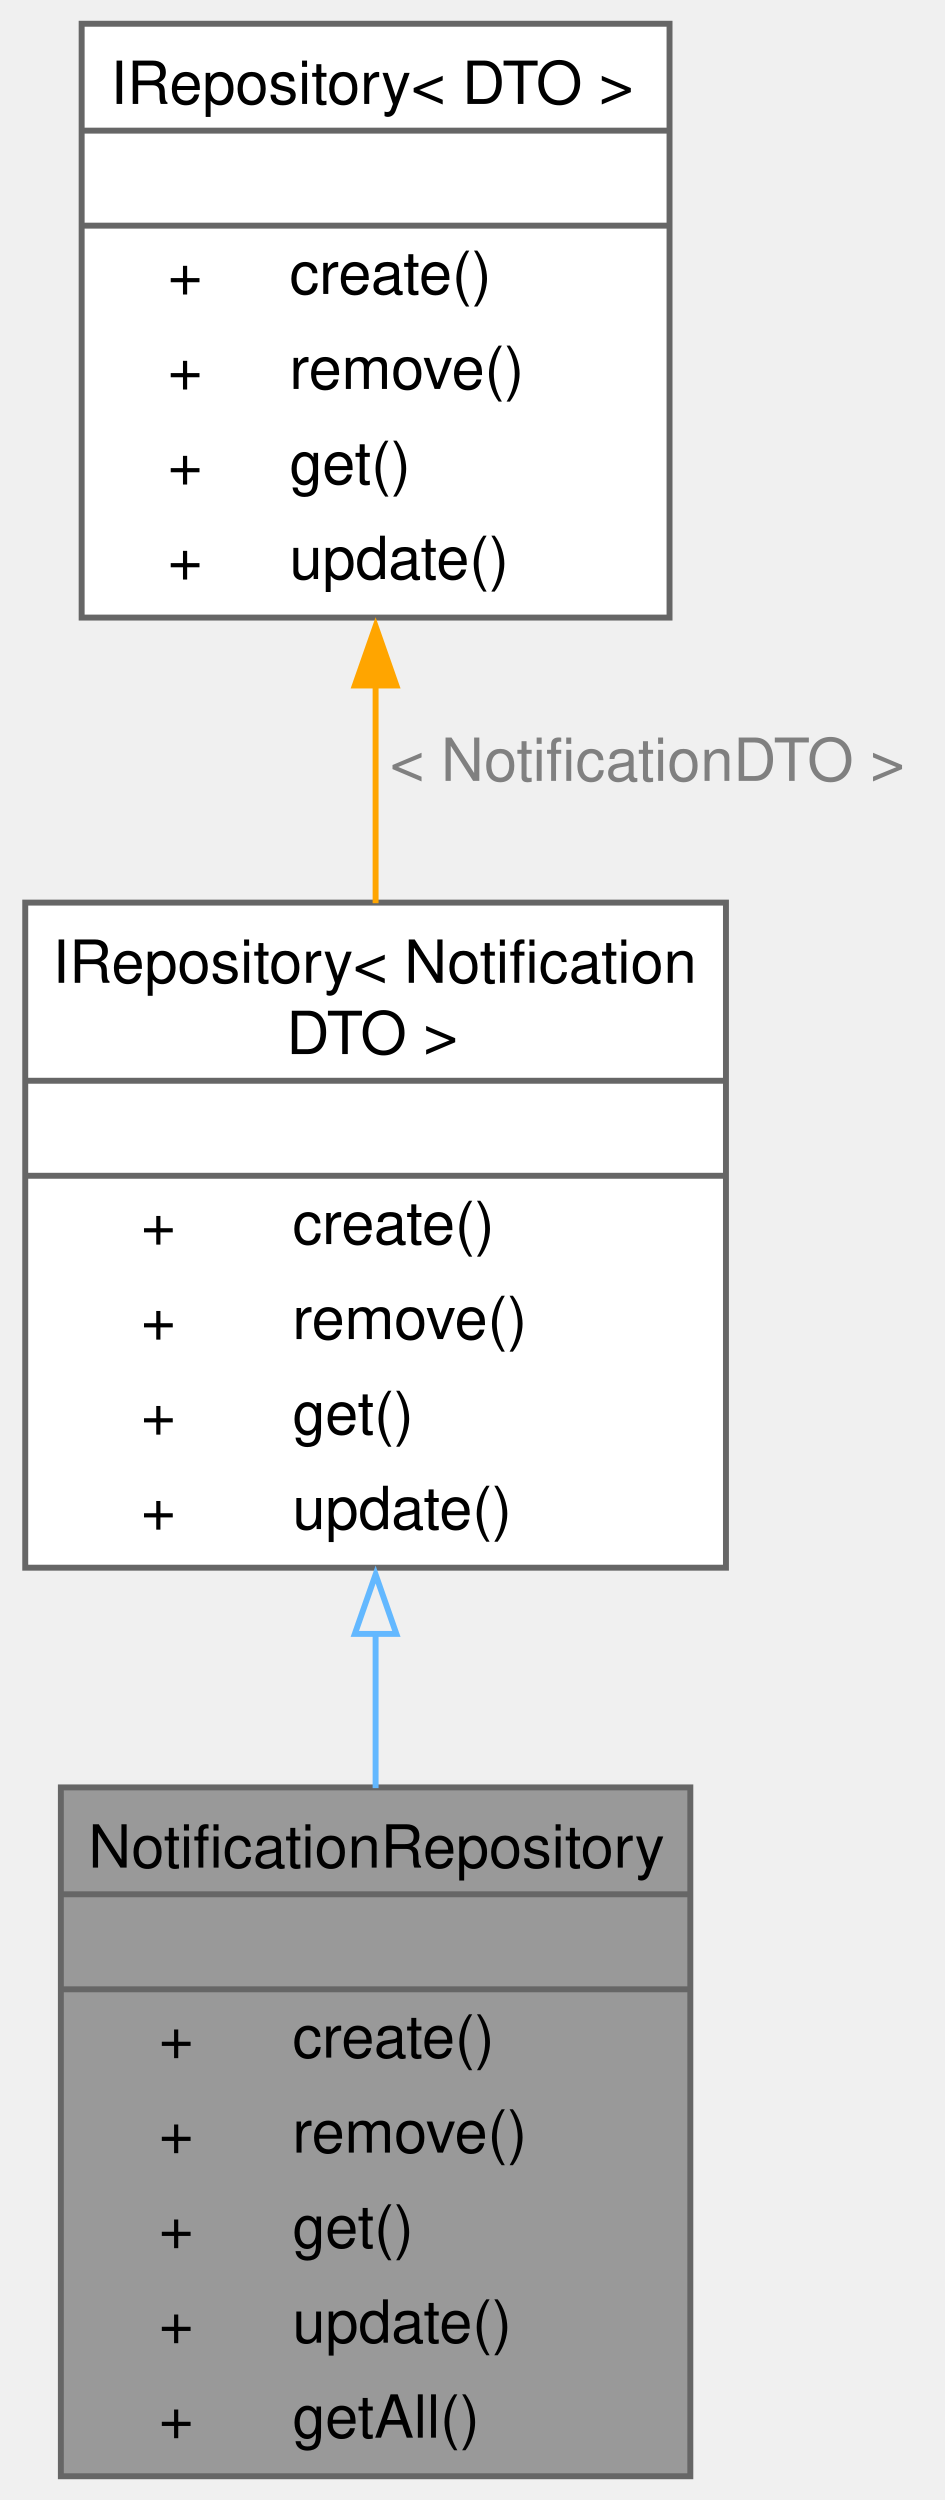
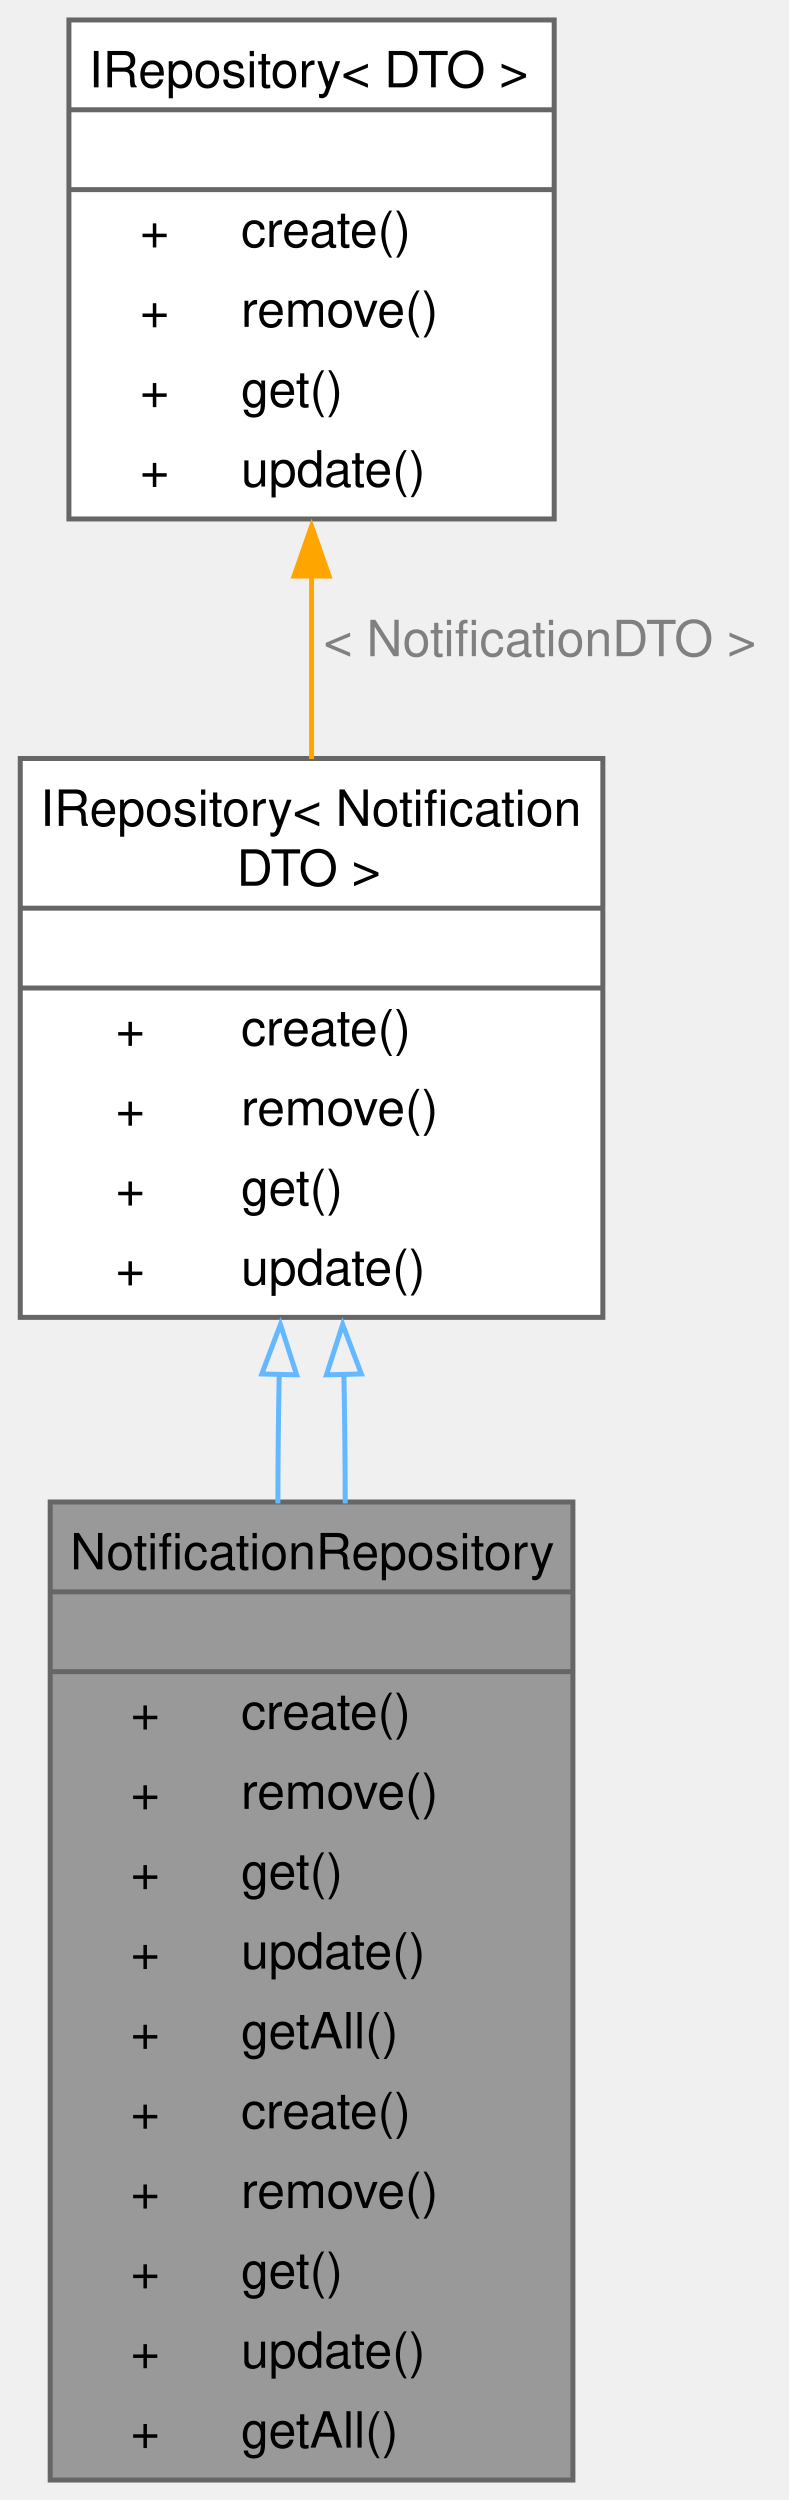
- <svg xmlns="http://www.w3.org/2000/svg" xmlns:xlink="http://www.w3.org/1999/xlink" width="159pt" height="421pt" viewBox="0.00 0.00 158.50 421.00">
-   <g id="graph0" class="graph" transform="scale(1 1) rotate(0) translate(4 417)">
+ <svg xmlns="http://www.w3.org/2000/svg" xmlns:xlink="http://www.w3.org/1999/xlink" width="158pt" height="501pt" viewBox="0.00 0.00 157.88 501.00">
+   <g id="graph0" class="graph" transform="scale(1 1) rotate(0) translate(4 497)">
    <g id="Node000001" class="node">
      <g id="a_Node000001">
        <a xlink:title=" ">
-           <polygon fill="#999999" stroke="none" points="112,-116 6,-116 6,0 112,0 112,-116" />
-           <text text-anchor="start" x="10.62" y="-102.5" font-family="Helvetica,sans-Serif" font-size="10.00">NotificationRepository</text>
-           <text text-anchor="start" x="57.5" y="-86.5" font-family="Helvetica,sans-Serif" font-size="10.00"> </text>
-           <text text-anchor="start" x="22.5" y="-70.5" font-family="Helvetica,sans-Serif" font-size="10.00">+</text>
-           <text text-anchor="start" x="45" y="-70.5" font-family="Helvetica,sans-Serif" font-size="10.00">create()</text>
-           <text text-anchor="start" x="22.5" y="-54.5" font-family="Helvetica,sans-Serif" font-size="10.00">+</text>
-           <text text-anchor="start" x="45" y="-54.5" font-family="Helvetica,sans-Serif" font-size="10.00">remove()</text>
-           <text text-anchor="start" x="22.5" y="-38.5" font-family="Helvetica,sans-Serif" font-size="10.00">+</text>
-           <text text-anchor="start" x="45" y="-38.5" font-family="Helvetica,sans-Serif" font-size="10.00">get()</text>
-           <text text-anchor="start" x="22.5" y="-22.5" font-family="Helvetica,sans-Serif" font-size="10.00">+</text>
-           <text text-anchor="start" x="45" y="-22.5" font-family="Helvetica,sans-Serif" font-size="10.00">update()</text>
-           <text text-anchor="start" x="22.5" y="-6.5" font-family="Helvetica,sans-Serif" font-size="10.00">+</text>
-           <text text-anchor="start" x="45" y="-6.5" font-family="Helvetica,sans-Serif" font-size="10.00">getAll()</text>
-           <polygon fill="#666666" stroke="#666666" points="6,-98 6,-98 112,-98 112,-98 6,-98" />
-           <polygon fill="#666666" stroke="#666666" points="6,-82 6,-82 112,-82 112,-82 6,-82" />
-           <polygon fill="none" stroke="#666666" points="6,0 6,-116 112,-116 112,0 6,0" />
+           <polygon fill="#999999" stroke="none" points="110.75,-196 6,-196 6,0 110.75,0 110.75,-196" />
+           <text text-anchor="start" x="10" y="-182.5" font-family="Helvetica,sans-Serif" font-size="10.00">NotificationRepository</text>
+           <text text-anchor="start" x="56.88" y="-166.5" font-family="Helvetica,sans-Serif" font-size="10.00"> </text>
+           <text text-anchor="start" x="22.12" y="-150.5" font-family="Helvetica,sans-Serif" font-size="10.00">+</text>
+           <text text-anchor="start" x="44.25" y="-150.5" font-family="Helvetica,sans-Serif" font-size="10.00">create()</text>
+           <text text-anchor="start" x="22.12" y="-134.5" font-family="Helvetica,sans-Serif" font-size="10.00">+</text>
+           <text text-anchor="start" x="44.25" y="-134.5" font-family="Helvetica,sans-Serif" font-size="10.00">remove()</text>
+           <text text-anchor="start" x="22.12" y="-118.5" font-family="Helvetica,sans-Serif" font-size="10.00">+</text>
+           <text text-anchor="start" x="44.25" y="-118.5" font-family="Helvetica,sans-Serif" font-size="10.00">get()</text>
+           <text text-anchor="start" x="22.12" y="-102.5" font-family="Helvetica,sans-Serif" font-size="10.00">+</text>
+           <text text-anchor="start" x="44.25" y="-102.5" font-family="Helvetica,sans-Serif" font-size="10.00">update()</text>
+           <text text-anchor="start" x="22.12" y="-86.5" font-family="Helvetica,sans-Serif" font-size="10.00">+</text>
+           <text text-anchor="start" x="44.25" y="-86.5" font-family="Helvetica,sans-Serif" font-size="10.00">getAll()</text>
+           <text text-anchor="start" x="22.12" y="-70.5" font-family="Helvetica,sans-Serif" font-size="10.00">+</text>
+           <text text-anchor="start" x="44.25" y="-70.5" font-family="Helvetica,sans-Serif" font-size="10.00">create()</text>
+           <text text-anchor="start" x="22.12" y="-54.5" font-family="Helvetica,sans-Serif" font-size="10.00">+</text>
+           <text text-anchor="start" x="44.25" y="-54.5" font-family="Helvetica,sans-Serif" font-size="10.00">remove()</text>
+           <text text-anchor="start" x="22.12" y="-38.5" font-family="Helvetica,sans-Serif" font-size="10.00">+</text>
+           <text text-anchor="start" x="44.25" y="-38.5" font-family="Helvetica,sans-Serif" font-size="10.00">get()</text>
+           <text text-anchor="start" x="22.12" y="-22.5" font-family="Helvetica,sans-Serif" font-size="10.00">+</text>
+           <text text-anchor="start" x="44.25" y="-22.5" font-family="Helvetica,sans-Serif" font-size="10.00">update()</text>
+           <text text-anchor="start" x="22.12" y="-6.5" font-family="Helvetica,sans-Serif" font-size="10.00">+</text>
+           <text text-anchor="start" x="44.25" y="-6.5" font-family="Helvetica,sans-Serif" font-size="10.00">getAll()</text>
+           <polygon fill="#666666" stroke="#666666" points="6,-178 6,-178 110.75,-178 110.75,-178 6,-178" />
+           <polygon fill="#666666" stroke="#666666" points="6,-162 6,-162 110.75,-162 110.75,-162 6,-162" />
+           <polygon fill="none" stroke="#666666" points="6,0 6,-196 110.75,-196 110.75,0 6,0" />
        </a>
      </g>
    </g>
    <g id="Node000002" class="node">
      <g id="a_Node000002">
        <a xlink:href="classIRepository.html" target="_top" xlink:title=" ">
-           <polygon fill="white" stroke="none" points="118,-265 0,-265 0,-153 118,-153 118,-265" />
-           <text text-anchor="start" x="4.62" y="-251.5" font-family="Helvetica,sans-Serif" font-size="10.00">IRepository&lt; Notification</text>
-           <text text-anchor="start" x="44" y="-239.5" font-family="Helvetica,sans-Serif" font-size="10.00">DTO &gt;</text>
-           <text text-anchor="start" x="57.5" y="-223.5" font-family="Helvetica,sans-Serif" font-size="10.00"> </text>
-           <text text-anchor="start" x="19.5" y="-207.5" font-family="Helvetica,sans-Serif" font-size="10.00">+</text>
-           <text text-anchor="start" x="45" y="-207.5" font-family="Helvetica,sans-Serif" font-size="10.00">create()</text>
-           <text text-anchor="start" x="19.5" y="-191.5" font-family="Helvetica,sans-Serif" font-size="10.00">+</text>
-           <text text-anchor="start" x="45" y="-191.5" font-family="Helvetica,sans-Serif" font-size="10.00">remove()</text>
-           <text text-anchor="start" x="19.5" y="-175.5" font-family="Helvetica,sans-Serif" font-size="10.00">+</text>
-           <text text-anchor="start" x="45" y="-175.5" font-family="Helvetica,sans-Serif" font-size="10.00">get()</text>
-           <text text-anchor="start" x="19.5" y="-159.5" font-family="Helvetica,sans-Serif" font-size="10.00">+</text>
-           <text text-anchor="start" x="45" y="-159.5" font-family="Helvetica,sans-Serif" font-size="10.00">update()</text>
-           <polygon fill="#666666" stroke="#666666" points="0,-235 0,-235 118,-235 118,-235 0,-235" />
-           <polygon fill="#666666" stroke="#666666" points="0,-219 0,-219 118,-219 118,-219 0,-219" />
-           <polygon fill="none" stroke="#666666" points="0,-153 0,-265 118,-265 118,-153 0,-153" />
+           <polygon fill="white" stroke="none" points="116.75,-345 0,-345 0,-233 116.75,-233 116.75,-345" />
+           <text text-anchor="start" x="4" y="-331.5" font-family="Helvetica,sans-Serif" font-size="10.00">IRepository&lt; Notification</text>
+           <text text-anchor="start" x="43.38" y="-319.5" font-family="Helvetica,sans-Serif" font-size="10.00">DTO &gt;</text>
+           <text text-anchor="start" x="56.88" y="-303.5" font-family="Helvetica,sans-Serif" font-size="10.00"> </text>
+           <text text-anchor="start" x="19.12" y="-287.5" font-family="Helvetica,sans-Serif" font-size="10.00">+</text>
+           <text text-anchor="start" x="44.25" y="-287.5" font-family="Helvetica,sans-Serif" font-size="10.00">create()</text>
+           <text text-anchor="start" x="19.12" y="-271.5" font-family="Helvetica,sans-Serif" font-size="10.00">+</text>
+           <text text-anchor="start" x="44.25" y="-271.5" font-family="Helvetica,sans-Serif" font-size="10.00">remove()</text>
+           <text text-anchor="start" x="19.12" y="-255.5" font-family="Helvetica,sans-Serif" font-size="10.00">+</text>
+           <text text-anchor="start" x="44.25" y="-255.5" font-family="Helvetica,sans-Serif" font-size="10.00">get()</text>
+           <text text-anchor="start" x="19.12" y="-239.5" font-family="Helvetica,sans-Serif" font-size="10.00">+</text>
+           <text text-anchor="start" x="44.25" y="-239.5" font-family="Helvetica,sans-Serif" font-size="10.00">update()</text>
+           <polygon fill="#666666" stroke="#666666" points="0,-315 0,-315 116.75,-315 116.75,-315 0,-315" />
+           <polygon fill="#666666" stroke="#666666" points="0,-299 0,-299 116.75,-299 116.75,-299 0,-299" />
+           <polygon fill="none" stroke="#666666" points="0,-233 0,-345 116.75,-345 116.75,-233 0,-233" />
        </a>
      </g>
    </g>
    <g id="edge1_Node000001_Node000002" class="edge">
      <g id="a_edge1_Node000001_Node000002">
        <a xlink:title=" ">
-           <path fill="none" stroke="#63b8ff" d="M59,-142.03C59,-133.31 59,-124.43 59,-115.88" />
-           <polygon fill="none" stroke="#63b8ff" points="55.5,-141.85 59,-151.85 62.5,-141.85 55.5,-141.85" />
+           <path fill="none" stroke="#63b8ff" d="M51.9,-221.78C51.73,-213.32 51.64,-204.53 51.63,-195.71" />
+           <polygon fill="none" stroke="#63b8ff" points="48.4,-221.66 52.14,-231.57 55.39,-221.48 48.4,-221.66" />
+         </a>
+       </g>
+     </g>
+     <g id="edge3_Node000001_Node000002" class="edge">
+       <g id="a_edge3_Node000001_Node000002">
+         <a xlink:title=" ">
+           <path fill="none" stroke="#63b8ff" d="M64.85,-221.78C65.02,-213.32 65.11,-204.53 65.12,-195.71" />
+           <polygon fill="none" stroke="#63b8ff" points="61.36,-221.48 64.61,-231.57 68.35,-221.66 61.36,-221.48" />
        </a>
      </g>
    </g>
    <g id="Node000003" class="node">
      <g id="a_Node000003">
        <a xlink:href="classIRepository.html" target="_top" xlink:title=" ">
-           <polygon fill="white" stroke="none" points="108.5,-413 9.5,-413 9.5,-313 108.5,-313 108.5,-413" />
-           <text text-anchor="start" x="14.38" y="-399.5" font-family="Helvetica,sans-Serif" font-size="10.00">IRepository&lt; DTO &gt;</text>
-           <text text-anchor="start" x="57.5" y="-383.5" font-family="Helvetica,sans-Serif" font-size="10.00"> </text>
-           <text text-anchor="start" x="24" y="-367.5" font-family="Helvetica,sans-Serif" font-size="10.00">+</text>
-           <text text-anchor="start" x="44.5" y="-367.5" font-family="Helvetica,sans-Serif" font-size="10.00">create()</text>
-           <text text-anchor="start" x="24" y="-351.5" font-family="Helvetica,sans-Serif" font-size="10.00">+</text>
-           <text text-anchor="start" x="44.5" y="-351.5" font-family="Helvetica,sans-Serif" font-size="10.00">remove()</text>
-           <text text-anchor="start" x="24" y="-335.5" font-family="Helvetica,sans-Serif" font-size="10.00">+</text>
-           <text text-anchor="start" x="44.5" y="-335.5" font-family="Helvetica,sans-Serif" font-size="10.00">get()</text>
-           <text text-anchor="start" x="24" y="-319.5" font-family="Helvetica,sans-Serif" font-size="10.00">+</text>
-           <text text-anchor="start" x="44.5" y="-319.5" font-family="Helvetica,sans-Serif" font-size="10.00">update()</text>
-           <polygon fill="#666666" stroke="#666666" points="9.5,-395 9.5,-395 108.5,-395 108.5,-395 9.5,-395" />
-           <polygon fill="#666666" stroke="#666666" points="9.5,-379 9.5,-379 108.5,-379 108.5,-379 9.5,-379" />
-           <polygon fill="none" stroke="#666666" points="9.5,-313 9.5,-413 108.5,-413 108.5,-313 9.5,-313" />
+           <polygon fill="white" stroke="none" points="107,-493 9.75,-493 9.75,-393 107,-393 107,-493" />
+           <text text-anchor="start" x="13.75" y="-479.5" font-family="Helvetica,sans-Serif" font-size="10.00">IRepository&lt; DTO &gt;</text>
+           <text text-anchor="start" x="56.88" y="-463.5" font-family="Helvetica,sans-Serif" font-size="10.00"> </text>
+           <text text-anchor="start" x="24" y="-447.5" font-family="Helvetica,sans-Serif" font-size="10.00">+</text>
+           <text text-anchor="start" x="44.25" y="-447.5" font-family="Helvetica,sans-Serif" font-size="10.00">create()</text>
+           <text text-anchor="start" x="24" y="-431.5" font-family="Helvetica,sans-Serif" font-size="10.00">+</text>
+           <text text-anchor="start" x="44.25" y="-431.5" font-family="Helvetica,sans-Serif" font-size="10.00">remove()</text>
+           <text text-anchor="start" x="24" y="-415.5" font-family="Helvetica,sans-Serif" font-size="10.00">+</text>
+           <text text-anchor="start" x="44.25" y="-415.5" font-family="Helvetica,sans-Serif" font-size="10.00">get()</text>
+           <text text-anchor="start" x="24" y="-399.5" font-family="Helvetica,sans-Serif" font-size="10.00">+</text>
+           <text text-anchor="start" x="44.25" y="-399.5" font-family="Helvetica,sans-Serif" font-size="10.00">update()</text>
+           <polygon fill="#666666" stroke="#666666" points="9.75,-475 9.75,-475 107,-475 107,-475 9.75,-475" />
+           <polygon fill="#666666" stroke="#666666" points="9.75,-459 9.75,-459 107,-459 107,-459 9.75,-459" />
+           <polygon fill="none" stroke="#666666" points="9.75,-393 9.75,-493 107,-493 107,-393 9.75,-393" />
        </a>
      </g>
    </g>
    <g id="edge2_Node000002_Node000003" class="edge">
      <g id="a_edge2_Node000002_Node000003">
        <a xlink:title=" ">
-           <path fill="none" stroke="orange" d="M59,-301.65C59,-289.52 59,-276.84 59,-264.9" />
-           <polygon fill="orange" stroke="orange" points="55.5,-301.56 59,-311.56 62.5,-301.56 55.5,-301.56" />
+           <path fill="none" stroke="orange" d="M58.38,-381.65C58.38,-369.52 58.38,-356.84 58.38,-344.9" />
+           <polygon fill="orange" stroke="orange" points="54.88,-381.56 58.38,-391.56 61.88,-381.56 54.88,-381.56" />
        </a>
      </g>
-       <text text-anchor="middle" x="104.75" y="-285.5" font-family="Helvetica,sans-Serif" font-size="10.00" fill="grey"> &lt; NotificationDTO &gt;</text>
+       <text text-anchor="middle" x="104.12" y="-365.5" font-family="Helvetica,sans-Serif" font-size="10.00" fill="grey"> &lt; NotificationDTO &gt;</text>
    </g>
  </g>
</svg>
